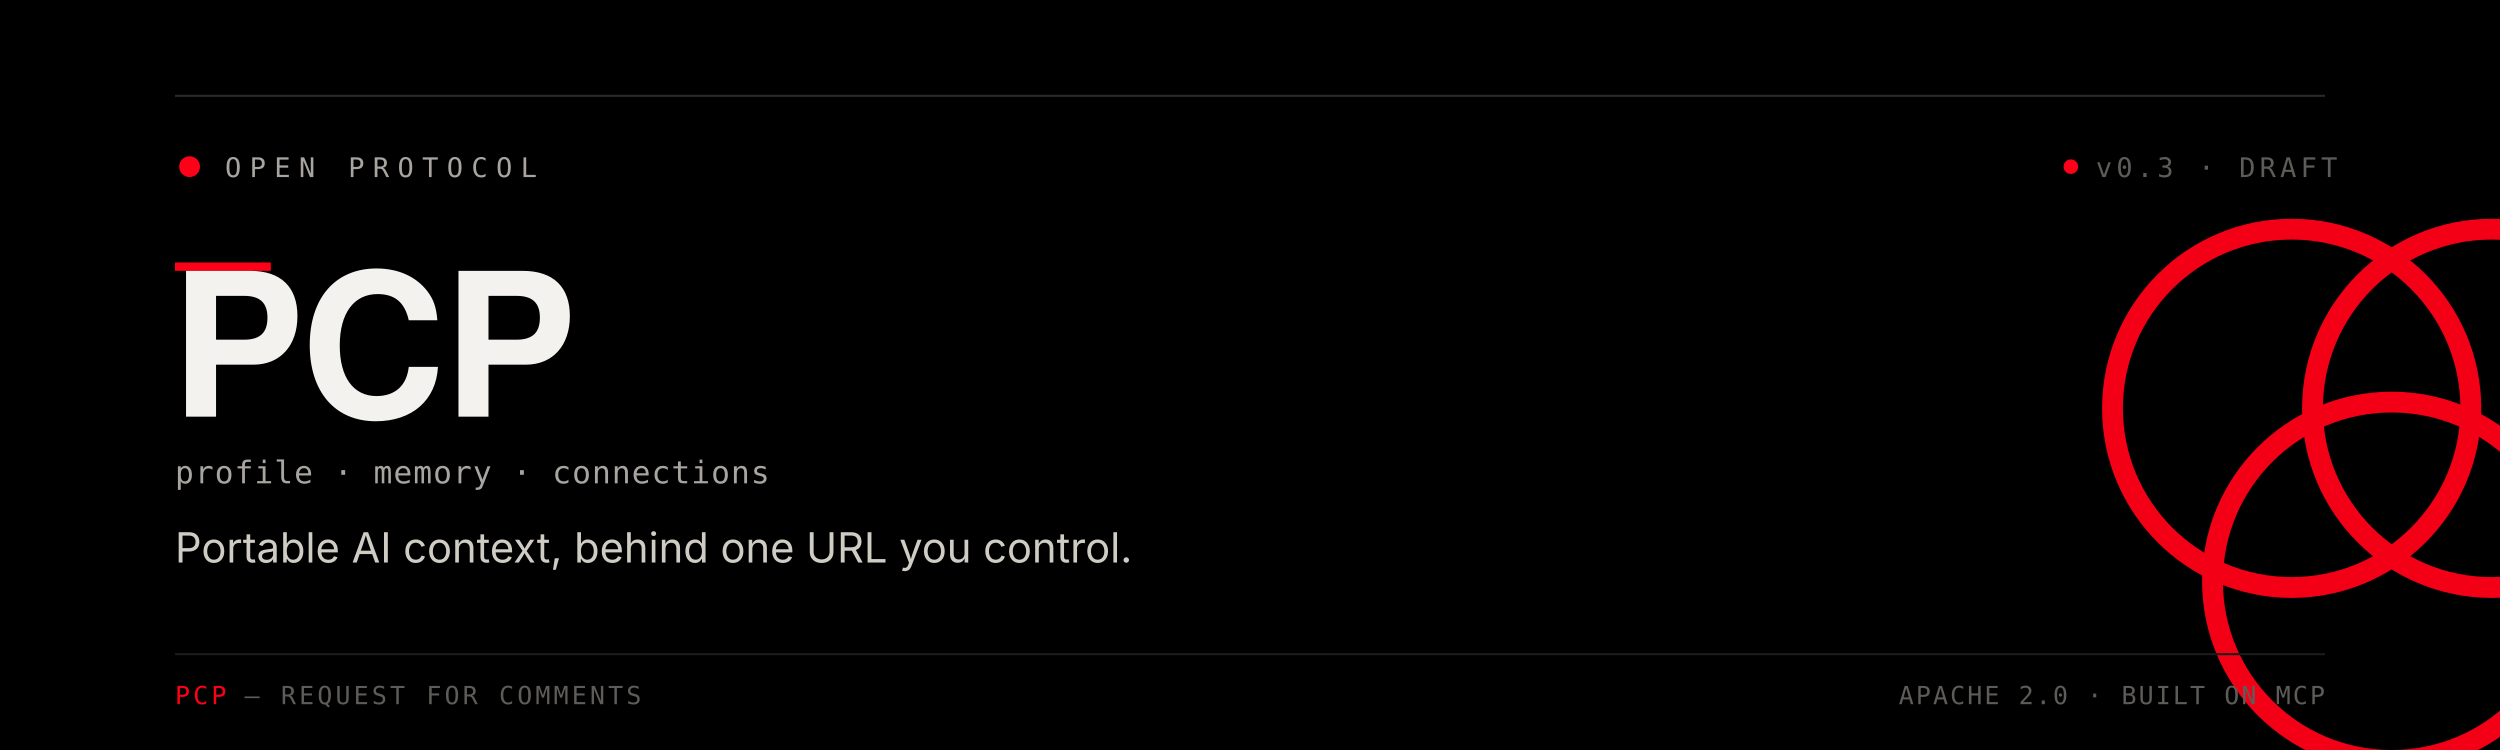
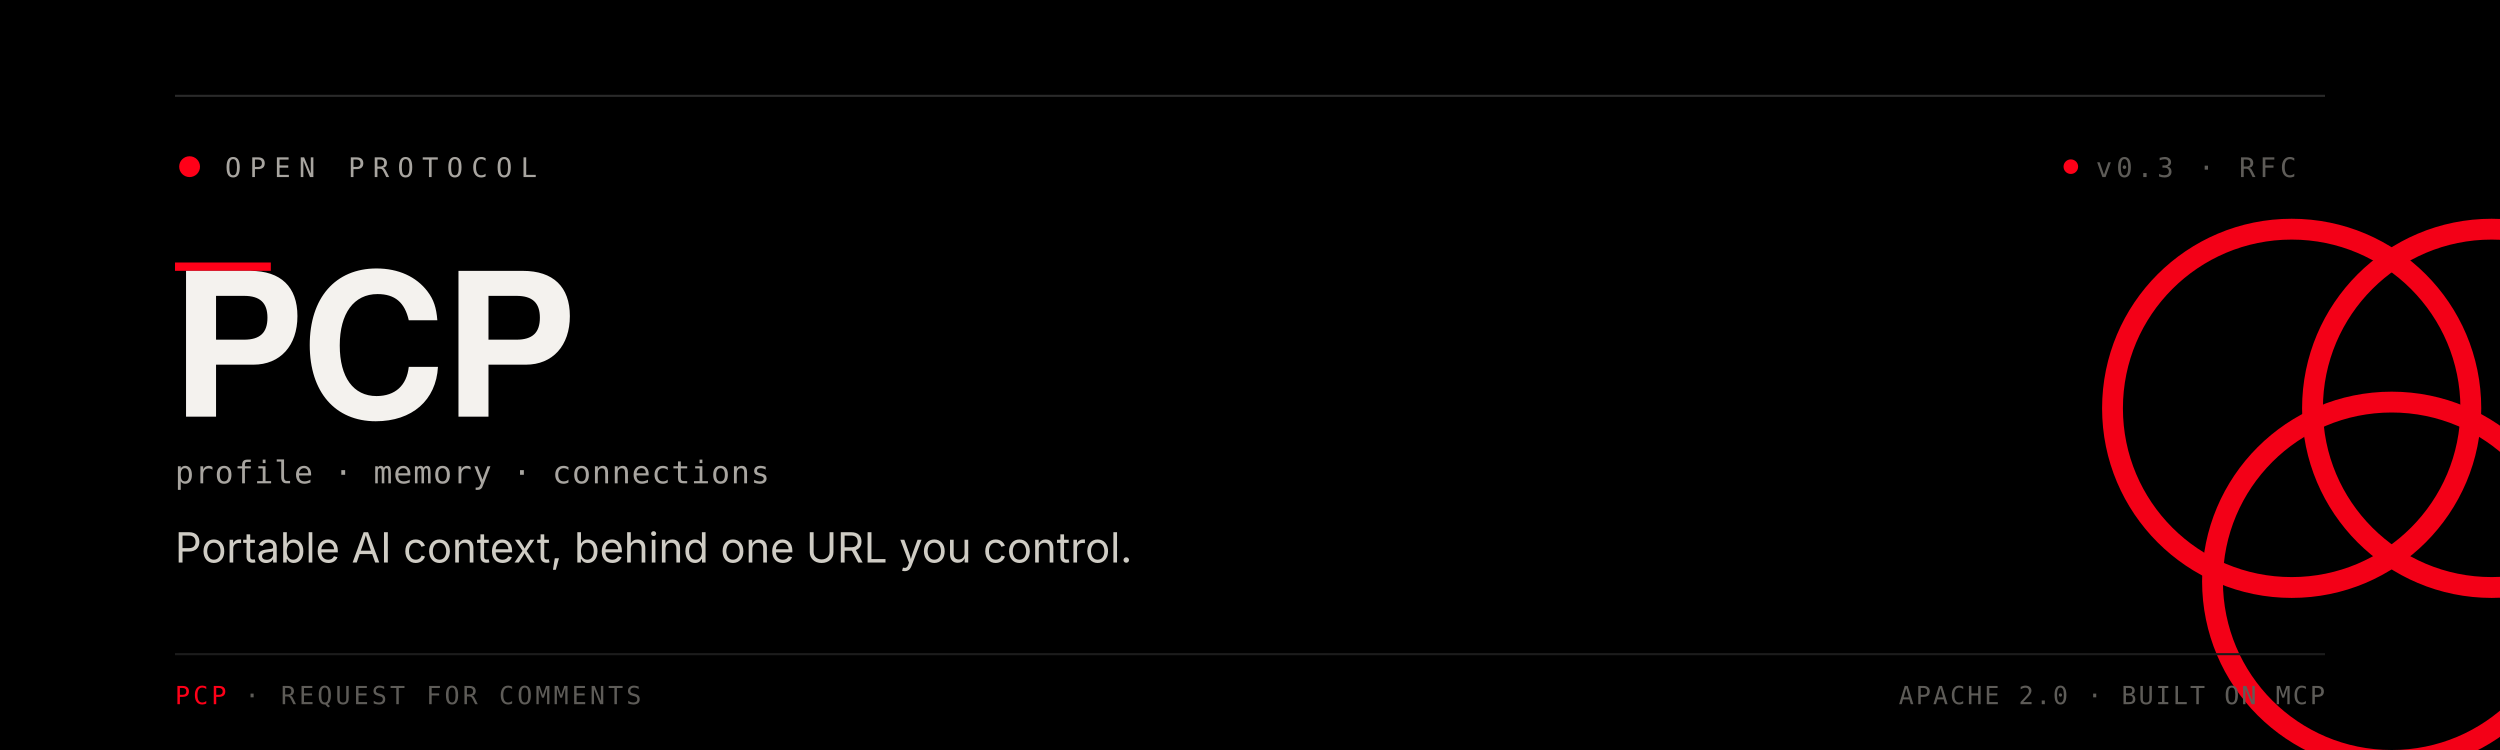
- <svg xmlns="http://www.w3.org/2000/svg" viewBox="0 0 1200 360" width="1200" height="360" role="img" aria-label="PCP — Portable AI context, behind one URL you control.">
+ <svg xmlns="http://www.w3.org/2000/svg" viewBox="0 0 1200 360" width="1200" height="360" role="img" aria-label="PCP: portable AI context, behind one URL you control.">
  <rect width="1200" height="360" fill="#000000" />
  <g fill="none" stroke="#ff0018" stroke-width="10" opacity="0.95">
    <circle cx="1100" cy="196" r="86" />
    <circle cx="1196" cy="196" r="86" />
    <circle cx="1148" cy="279" r="86" />
  </g>
  <line x1="84" y1="46" x2="1116" y2="46" stroke="#2a2a2a" stroke-width="1" />
  <line x1="84" y1="314" x2="1116" y2="314" stroke="#1c1c1c" stroke-width="1" />
  <circle cx="91" cy="80" r="5" fill="#ff0018" />
  <text x="108" y="85" fill="#a8a5a0" font-family="'JetBrains Mono',ui-monospace,'SFMono-Regular',Menlo,monospace" font-size="13" letter-spacing="4">OPEN PROTOCOL</text>
  <circle cx="994" cy="80" r="3.5" fill="#ff0018" />
-   <text x="1006" y="85" fill="#5e5c58" font-family="'JetBrains Mono',ui-monospace,'SFMono-Regular',Menlo,monospace" font-size="13" letter-spacing="2">v0.3 · DRAFT</text>
+   <text x="1006" y="85" fill="#5e5c58" font-family="'JetBrains Mono',ui-monospace,'SFMono-Regular',Menlo,monospace" font-size="13" letter-spacing="2">v0.3 · RFC</text>
  <rect x="84" y="126" width="46" height="4" fill="#ff0018" />
  <text x="82" y="200" fill="#f4f2ee" font-family="'Archivo Black','Arial Black','Helvetica Neue',Helvetica,Arial,sans-serif" font-size="96" font-weight="900" letter-spacing="-1">PCP</text>
  <text x="84" y="232" fill="#a8a5a0" font-family="'JetBrains Mono',ui-monospace,'SFMono-Regular',Menlo,monospace" font-size="15" letter-spacing="0.5">profile · memory · connections</text>
  <text x="84" y="270" fill="#cfccc4" font-family="'Inter',ui-sans-serif,system-ui,-apple-system,'Segoe UI',sans-serif" font-size="20" font-weight="400">Portable AI context, behind one URL you control.</text>
  <text x="84" y="338" fill="#5e5c58" font-family="'JetBrains Mono',ui-monospace,'SFMono-Regular',Menlo,monospace" font-size="12" letter-spacing="1.5">
-     <tspan fill="#ff0018">PCP</tspan>  —  REQUEST FOR COMMENTS</text>
+     <tspan fill="#ff0018">PCP</tspan>  ·  REQUEST FOR COMMENTS</text>
  <text x="1116" y="338" fill="#5e5c58" font-family="'JetBrains Mono',ui-monospace,'SFMono-Regular',Menlo,monospace" font-size="12" letter-spacing="1" text-anchor="end">APACHE 2.0 · BUILT ON MCP</text>
</svg>
